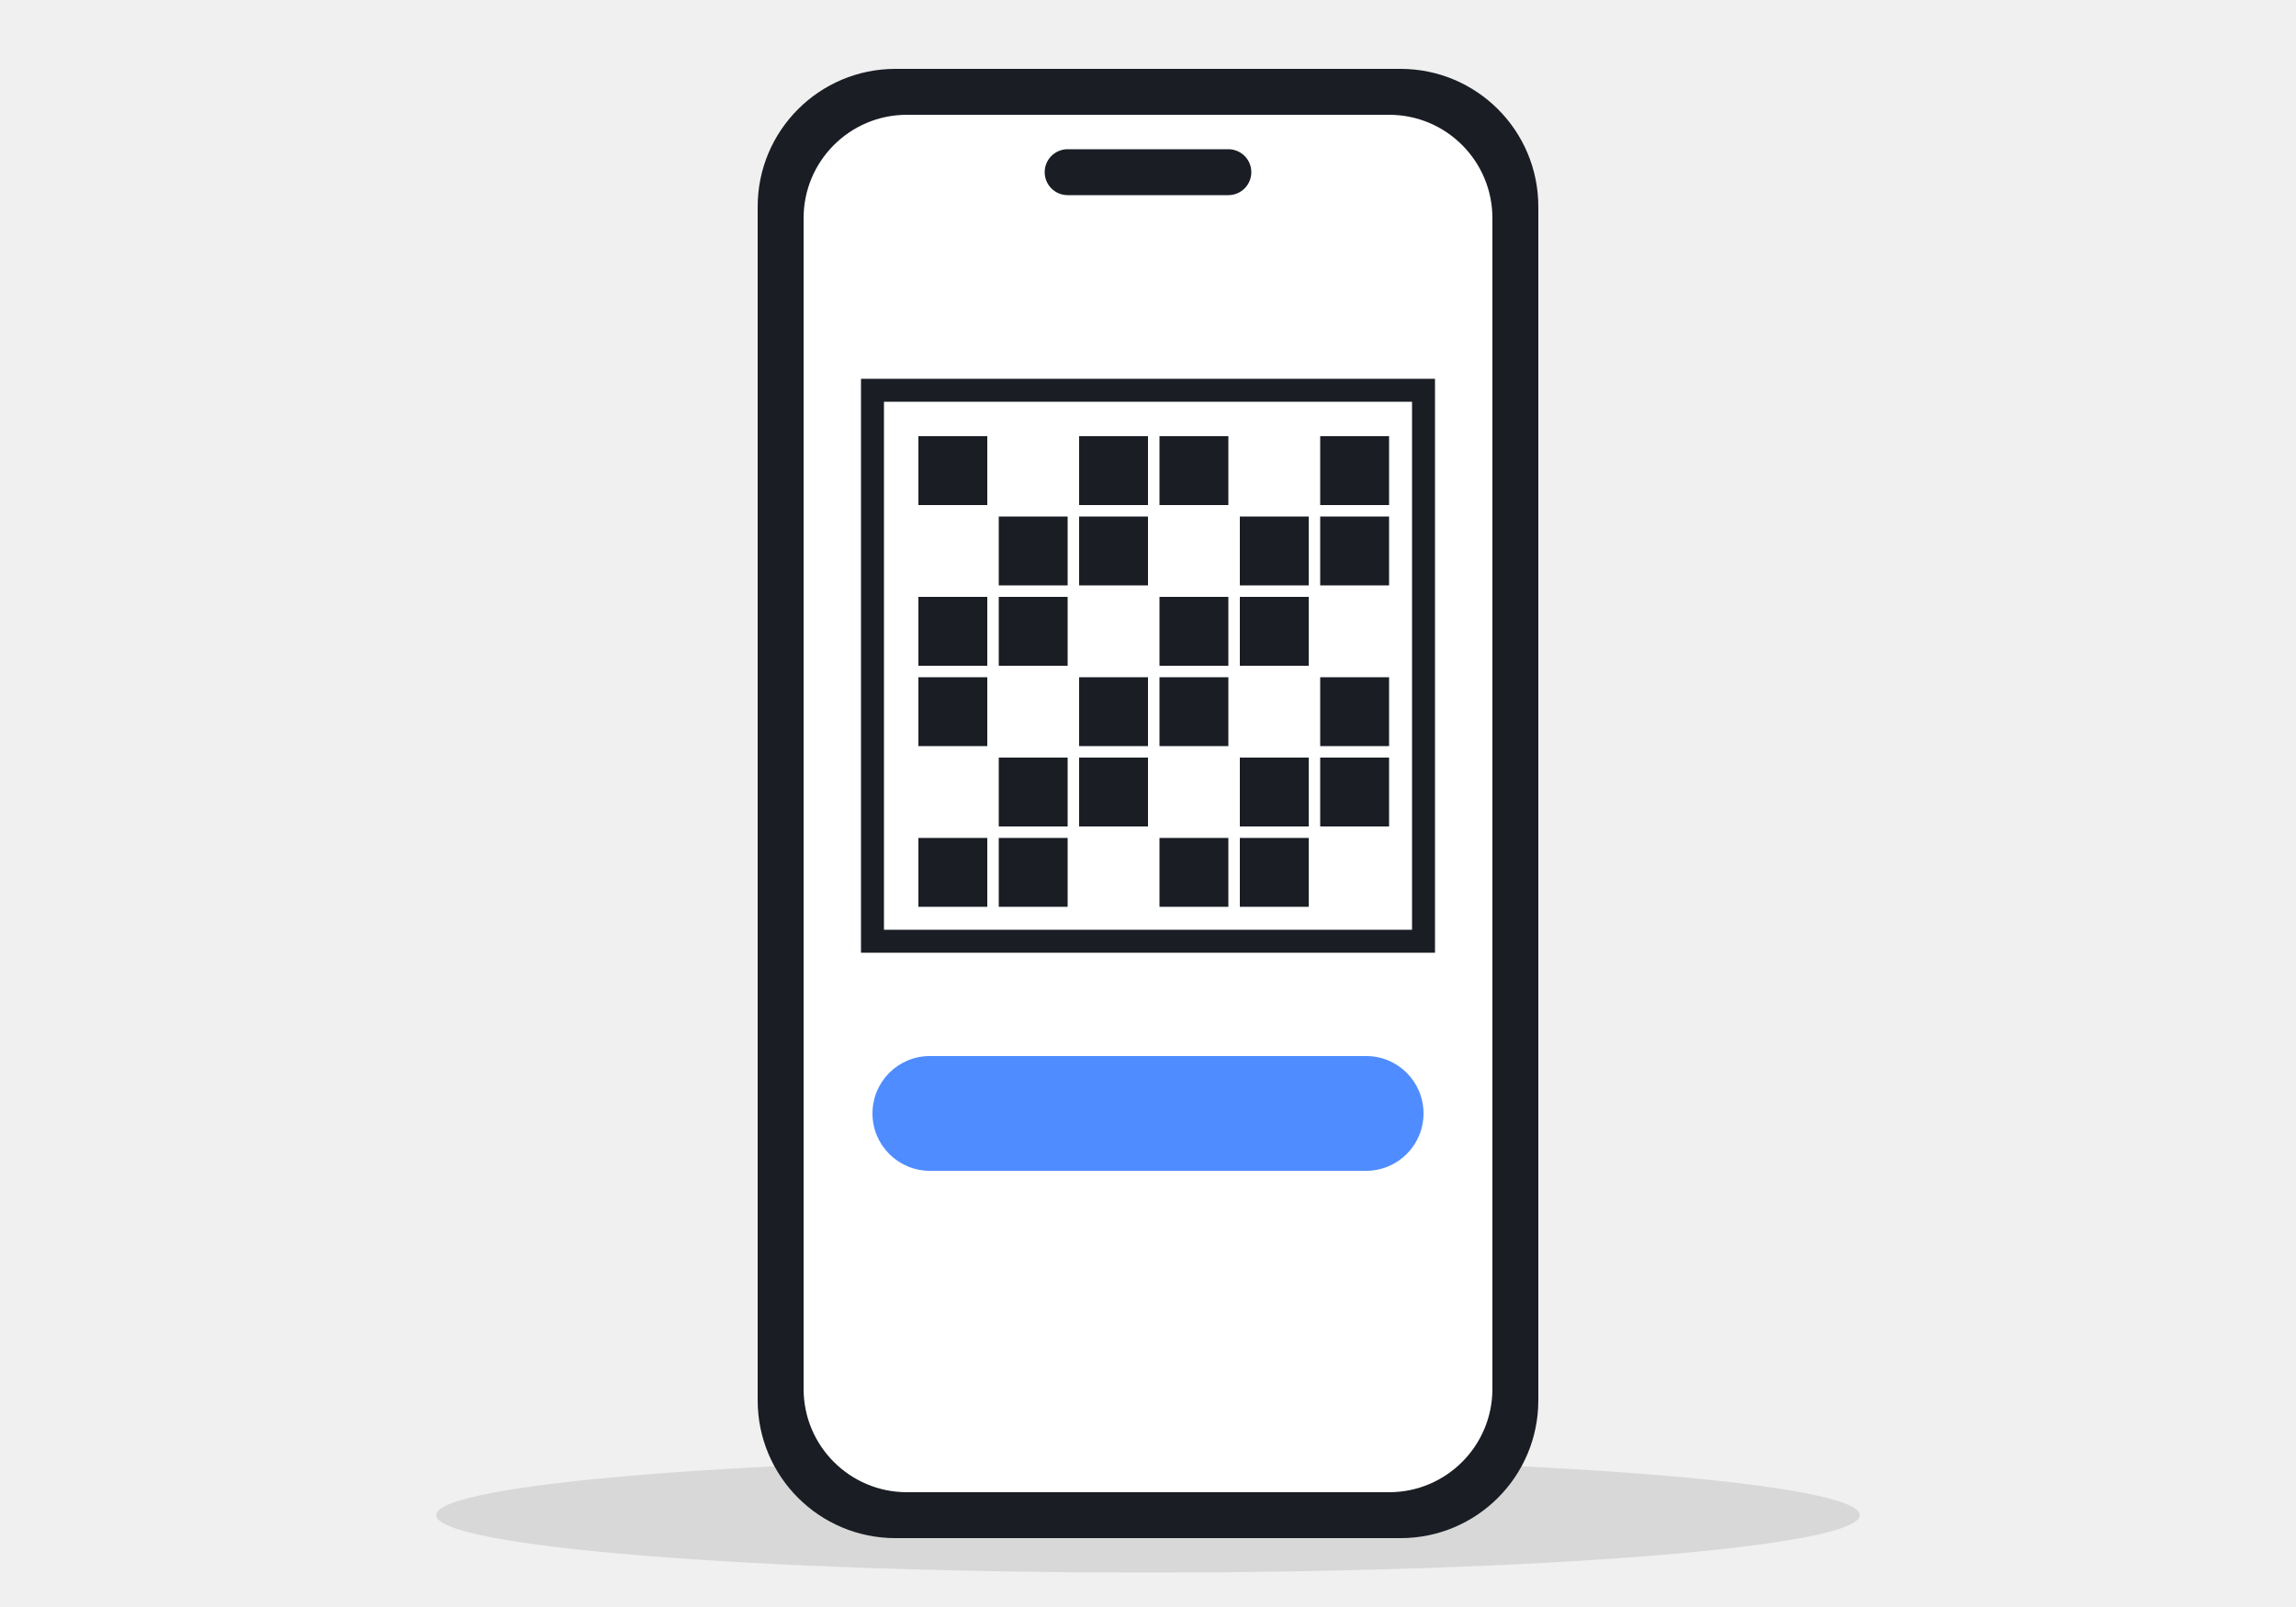
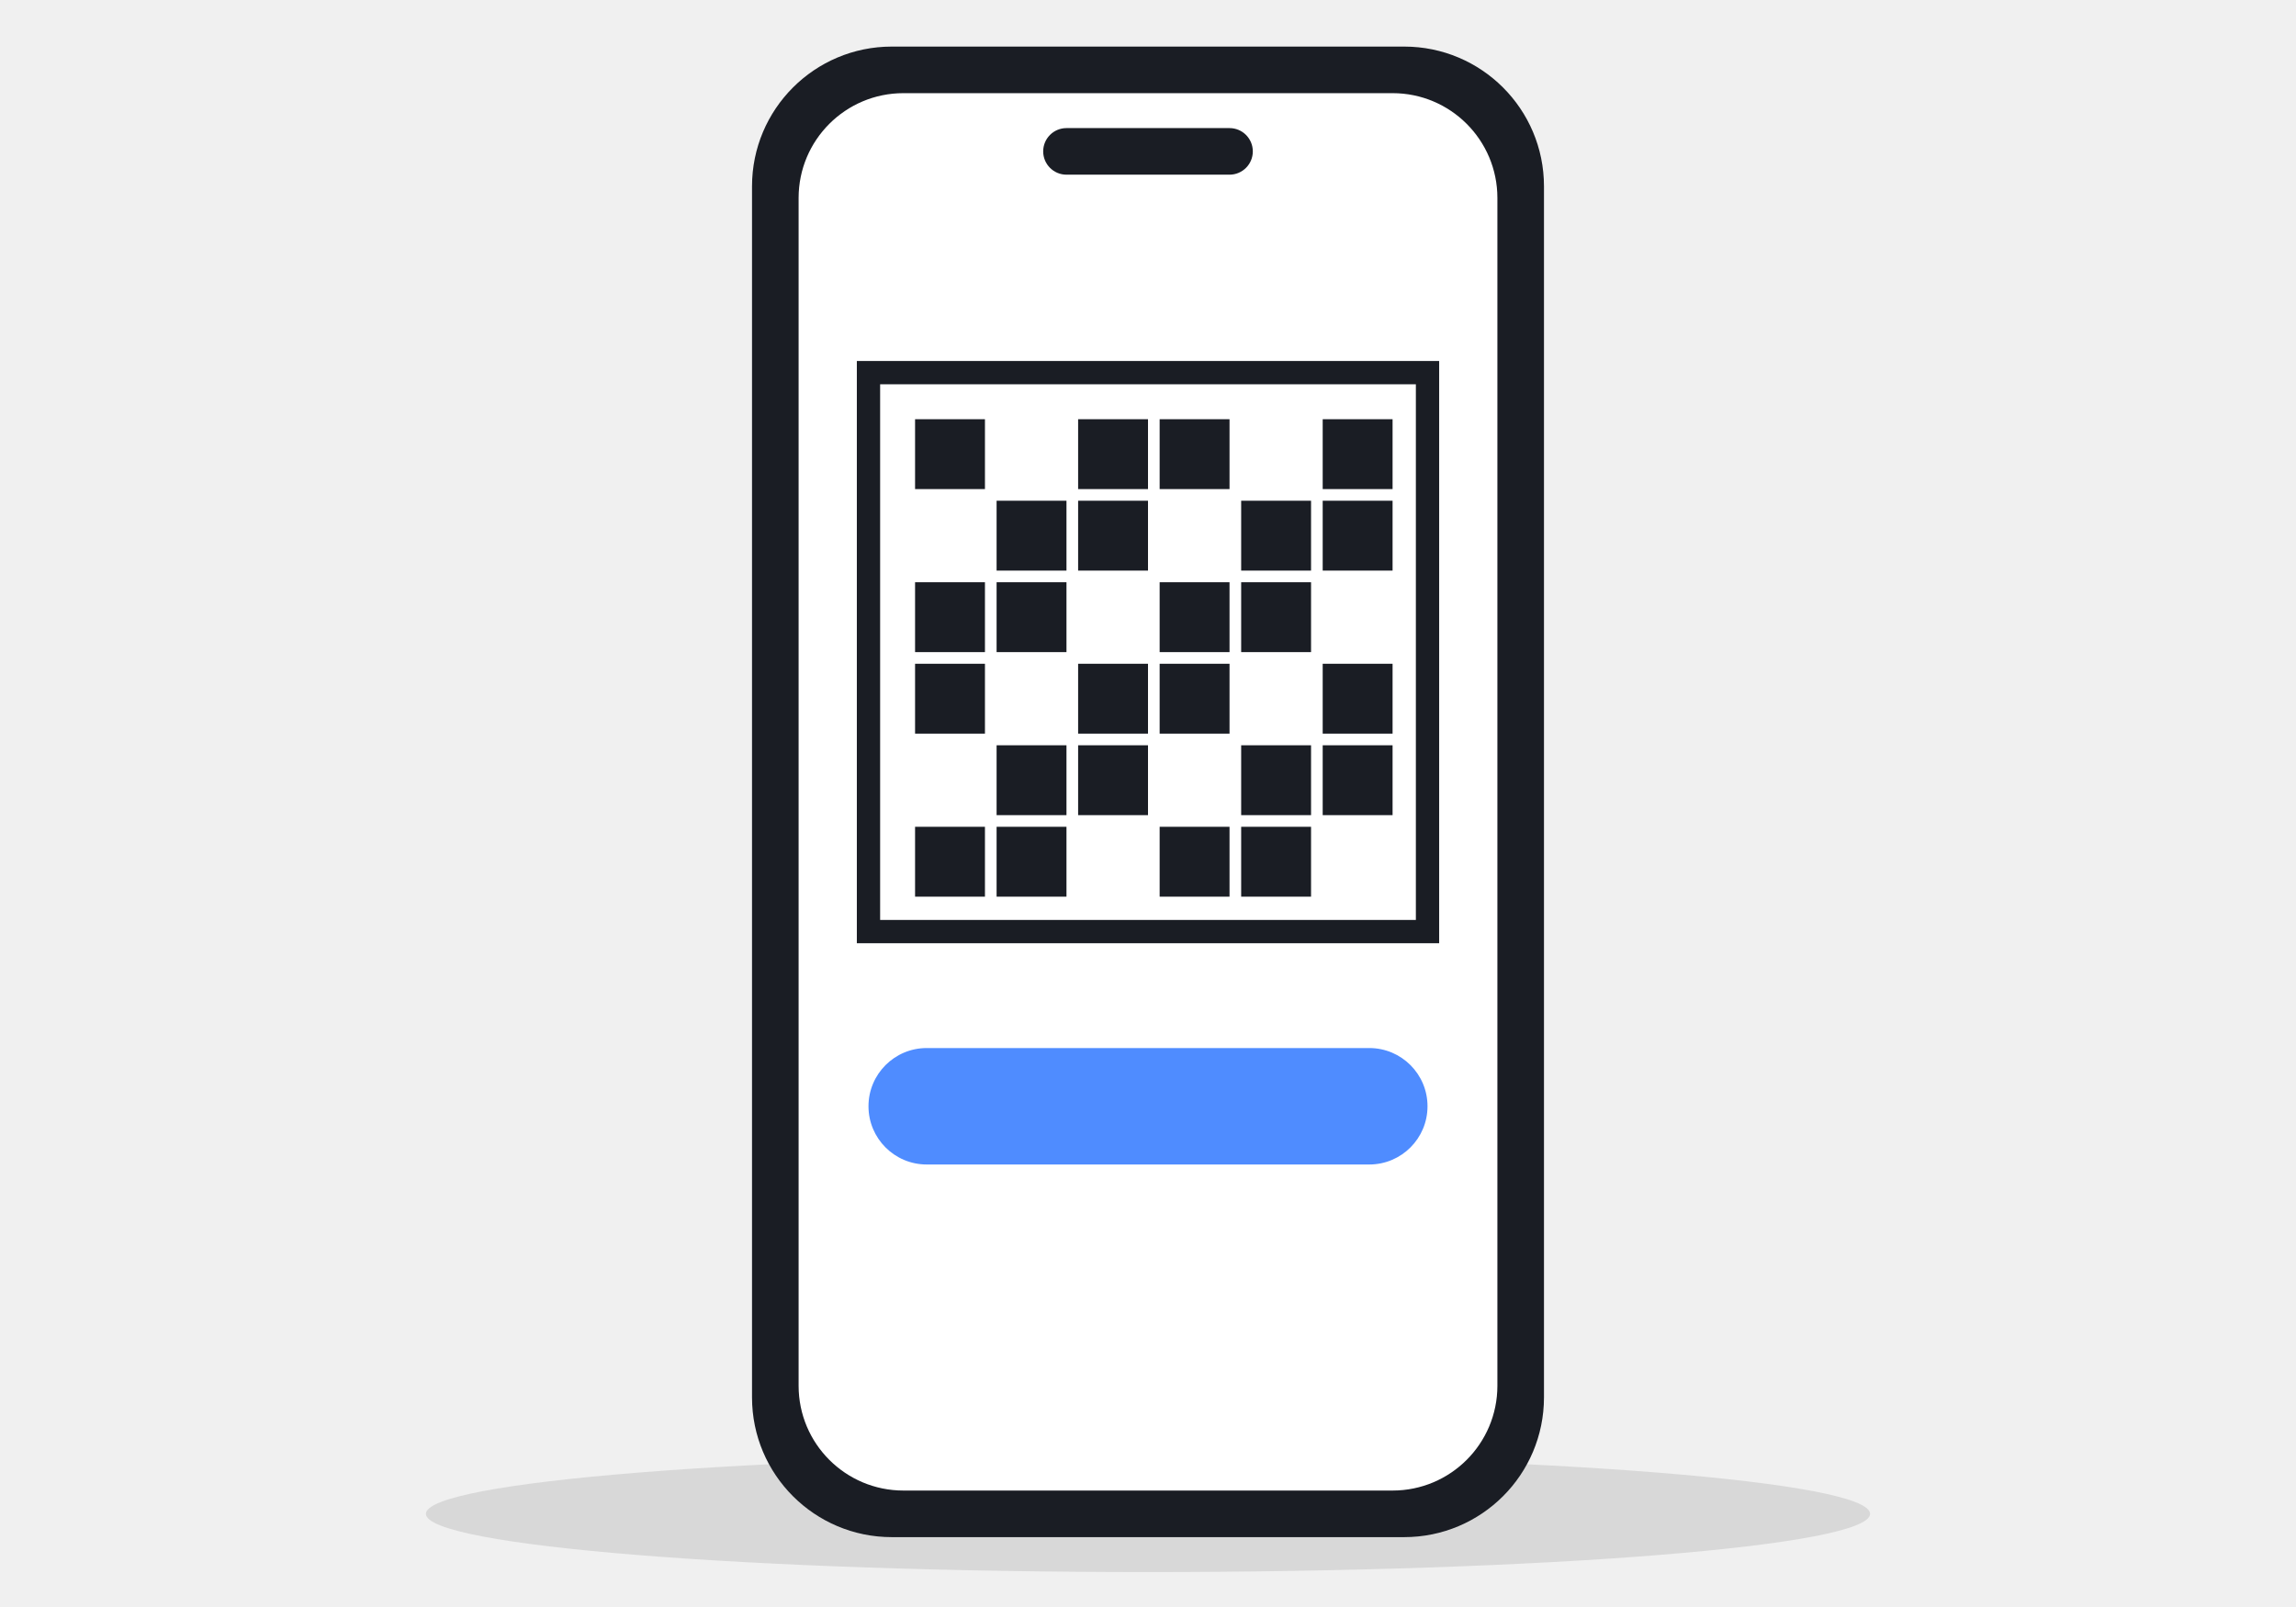
- <svg xmlns="http://www.w3.org/2000/svg" viewBox="0 0 200 140" width="200" height="140">
+ <svg xmlns="http://www.w3.org/2000/svg" viewBox="12 2 176 138" width="200" height="140">
  <ellipse cx="100" cy="132" rx="62" ry="5" fill="#000" opacity=".10" />
  <g>
    <rect x="66" y="6" width="68" height="128" rx="12" fill="#1A1D24" />
    <rect x="70" y="10" width="60" height="120" rx="9" fill="#fff" />
    <rect x="91.0" y="13" width="18" height="4" rx="2" fill="#1A1D24" />
    <rect x="76" y="34" width="48" height="48" fill="#fff" stroke="#1A1D24" stroke-width="2" />
    <rect x="80" y="38" width="6" height="6" fill="#1A1D24" />
    <rect x="94" y="38" width="6" height="6" fill="#1A1D24" />
    <rect x="101" y="38" width="6" height="6" fill="#1A1D24" />
    <rect x="115" y="38" width="6" height="6" fill="#1A1D24" />
    <rect x="87" y="45" width="6" height="6" fill="#1A1D24" />
    <rect x="94" y="45" width="6" height="6" fill="#1A1D24" />
    <rect x="108" y="45" width="6" height="6" fill="#1A1D24" />
    <rect x="115" y="45" width="6" height="6" fill="#1A1D24" />
    <rect x="80" y="52" width="6" height="6" fill="#1A1D24" />
    <rect x="87" y="52" width="6" height="6" fill="#1A1D24" />
    <rect x="101" y="52" width="6" height="6" fill="#1A1D24" />
    <rect x="108" y="52" width="6" height="6" fill="#1A1D24" />
    <rect x="80" y="59" width="6" height="6" fill="#1A1D24" />
    <rect x="94" y="59" width="6" height="6" fill="#1A1D24" />
    <rect x="101" y="59" width="6" height="6" fill="#1A1D24" />
    <rect x="115" y="59" width="6" height="6" fill="#1A1D24" />
    <rect x="87" y="66" width="6" height="6" fill="#1A1D24" />
    <rect x="94" y="66" width="6" height="6" fill="#1A1D24" />
    <rect x="108" y="66" width="6" height="6" fill="#1A1D24" />
    <rect x="115" y="66" width="6" height="6" fill="#1A1D24" />
    <rect x="80" y="73" width="6" height="6" fill="#1A1D24" />
    <rect x="87" y="73" width="6" height="6" fill="#1A1D24" />
    <rect x="101" y="73" width="6" height="6" fill="#1A1D24" />
    <rect x="108" y="73" width="6" height="6" fill="#1A1D24" />
    <rect x="76" y="92" width="48" height="10" rx="5" fill="#4F8CFF" />
  </g>
</svg>
